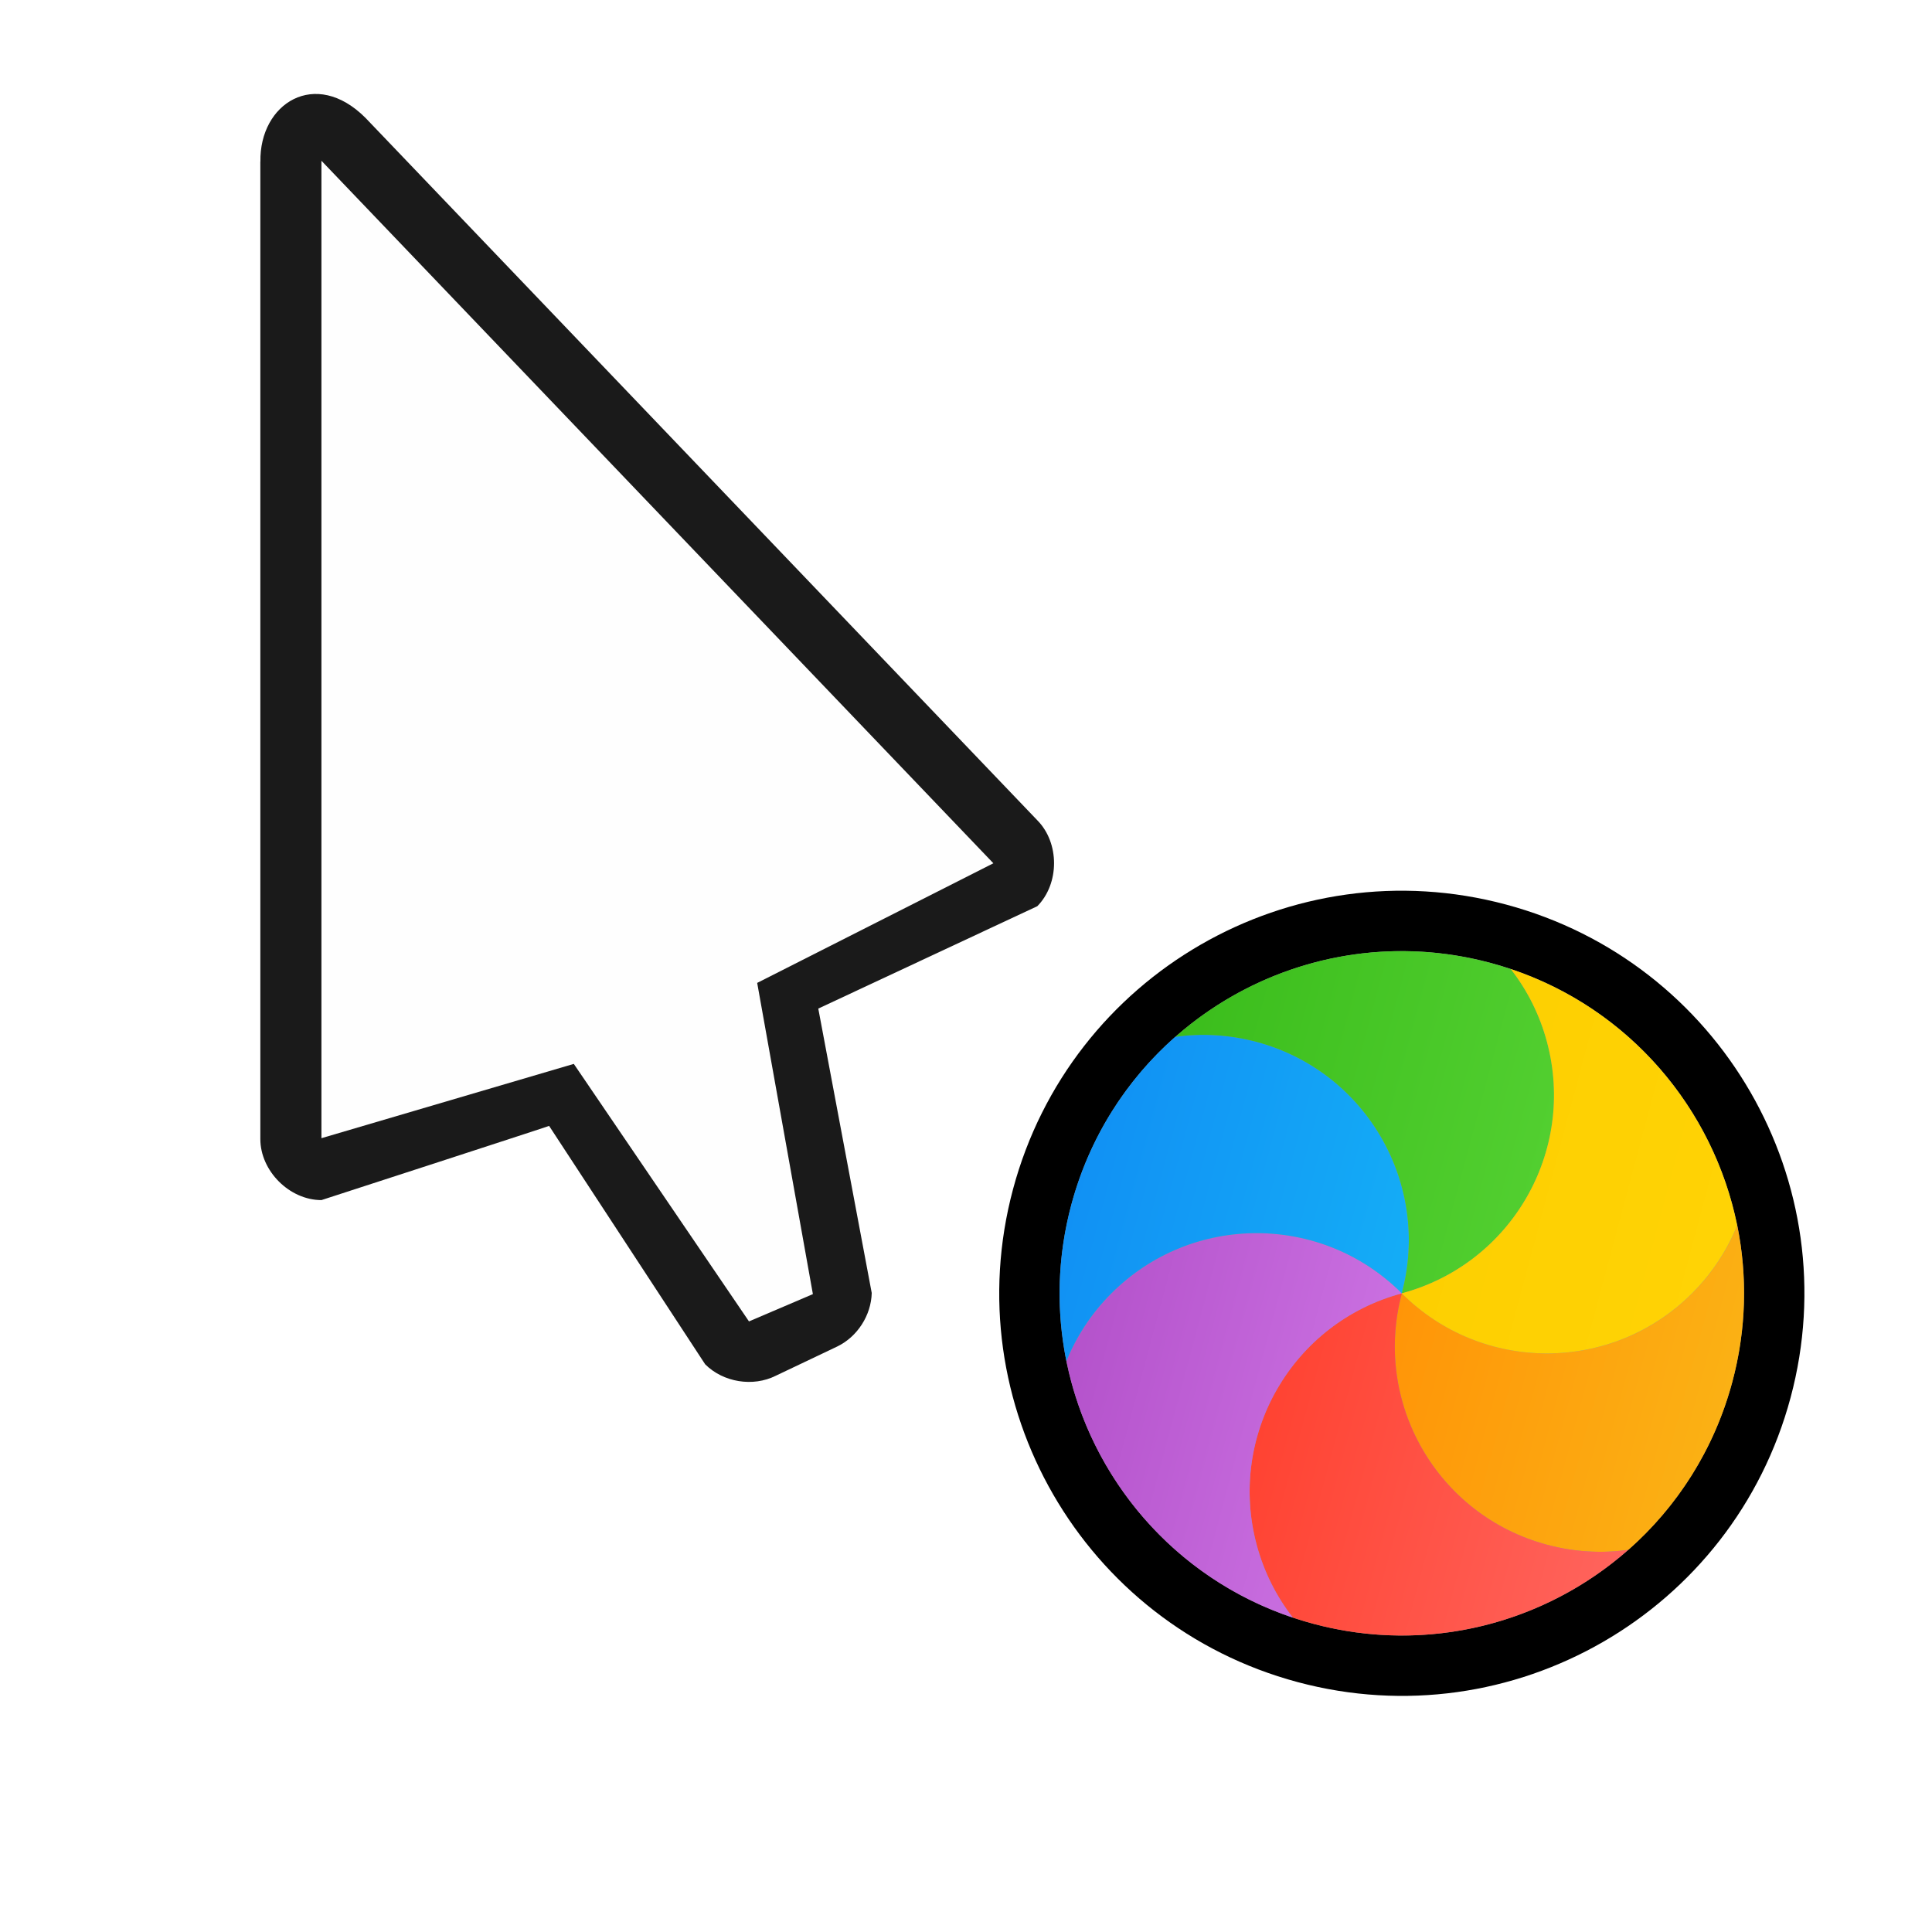
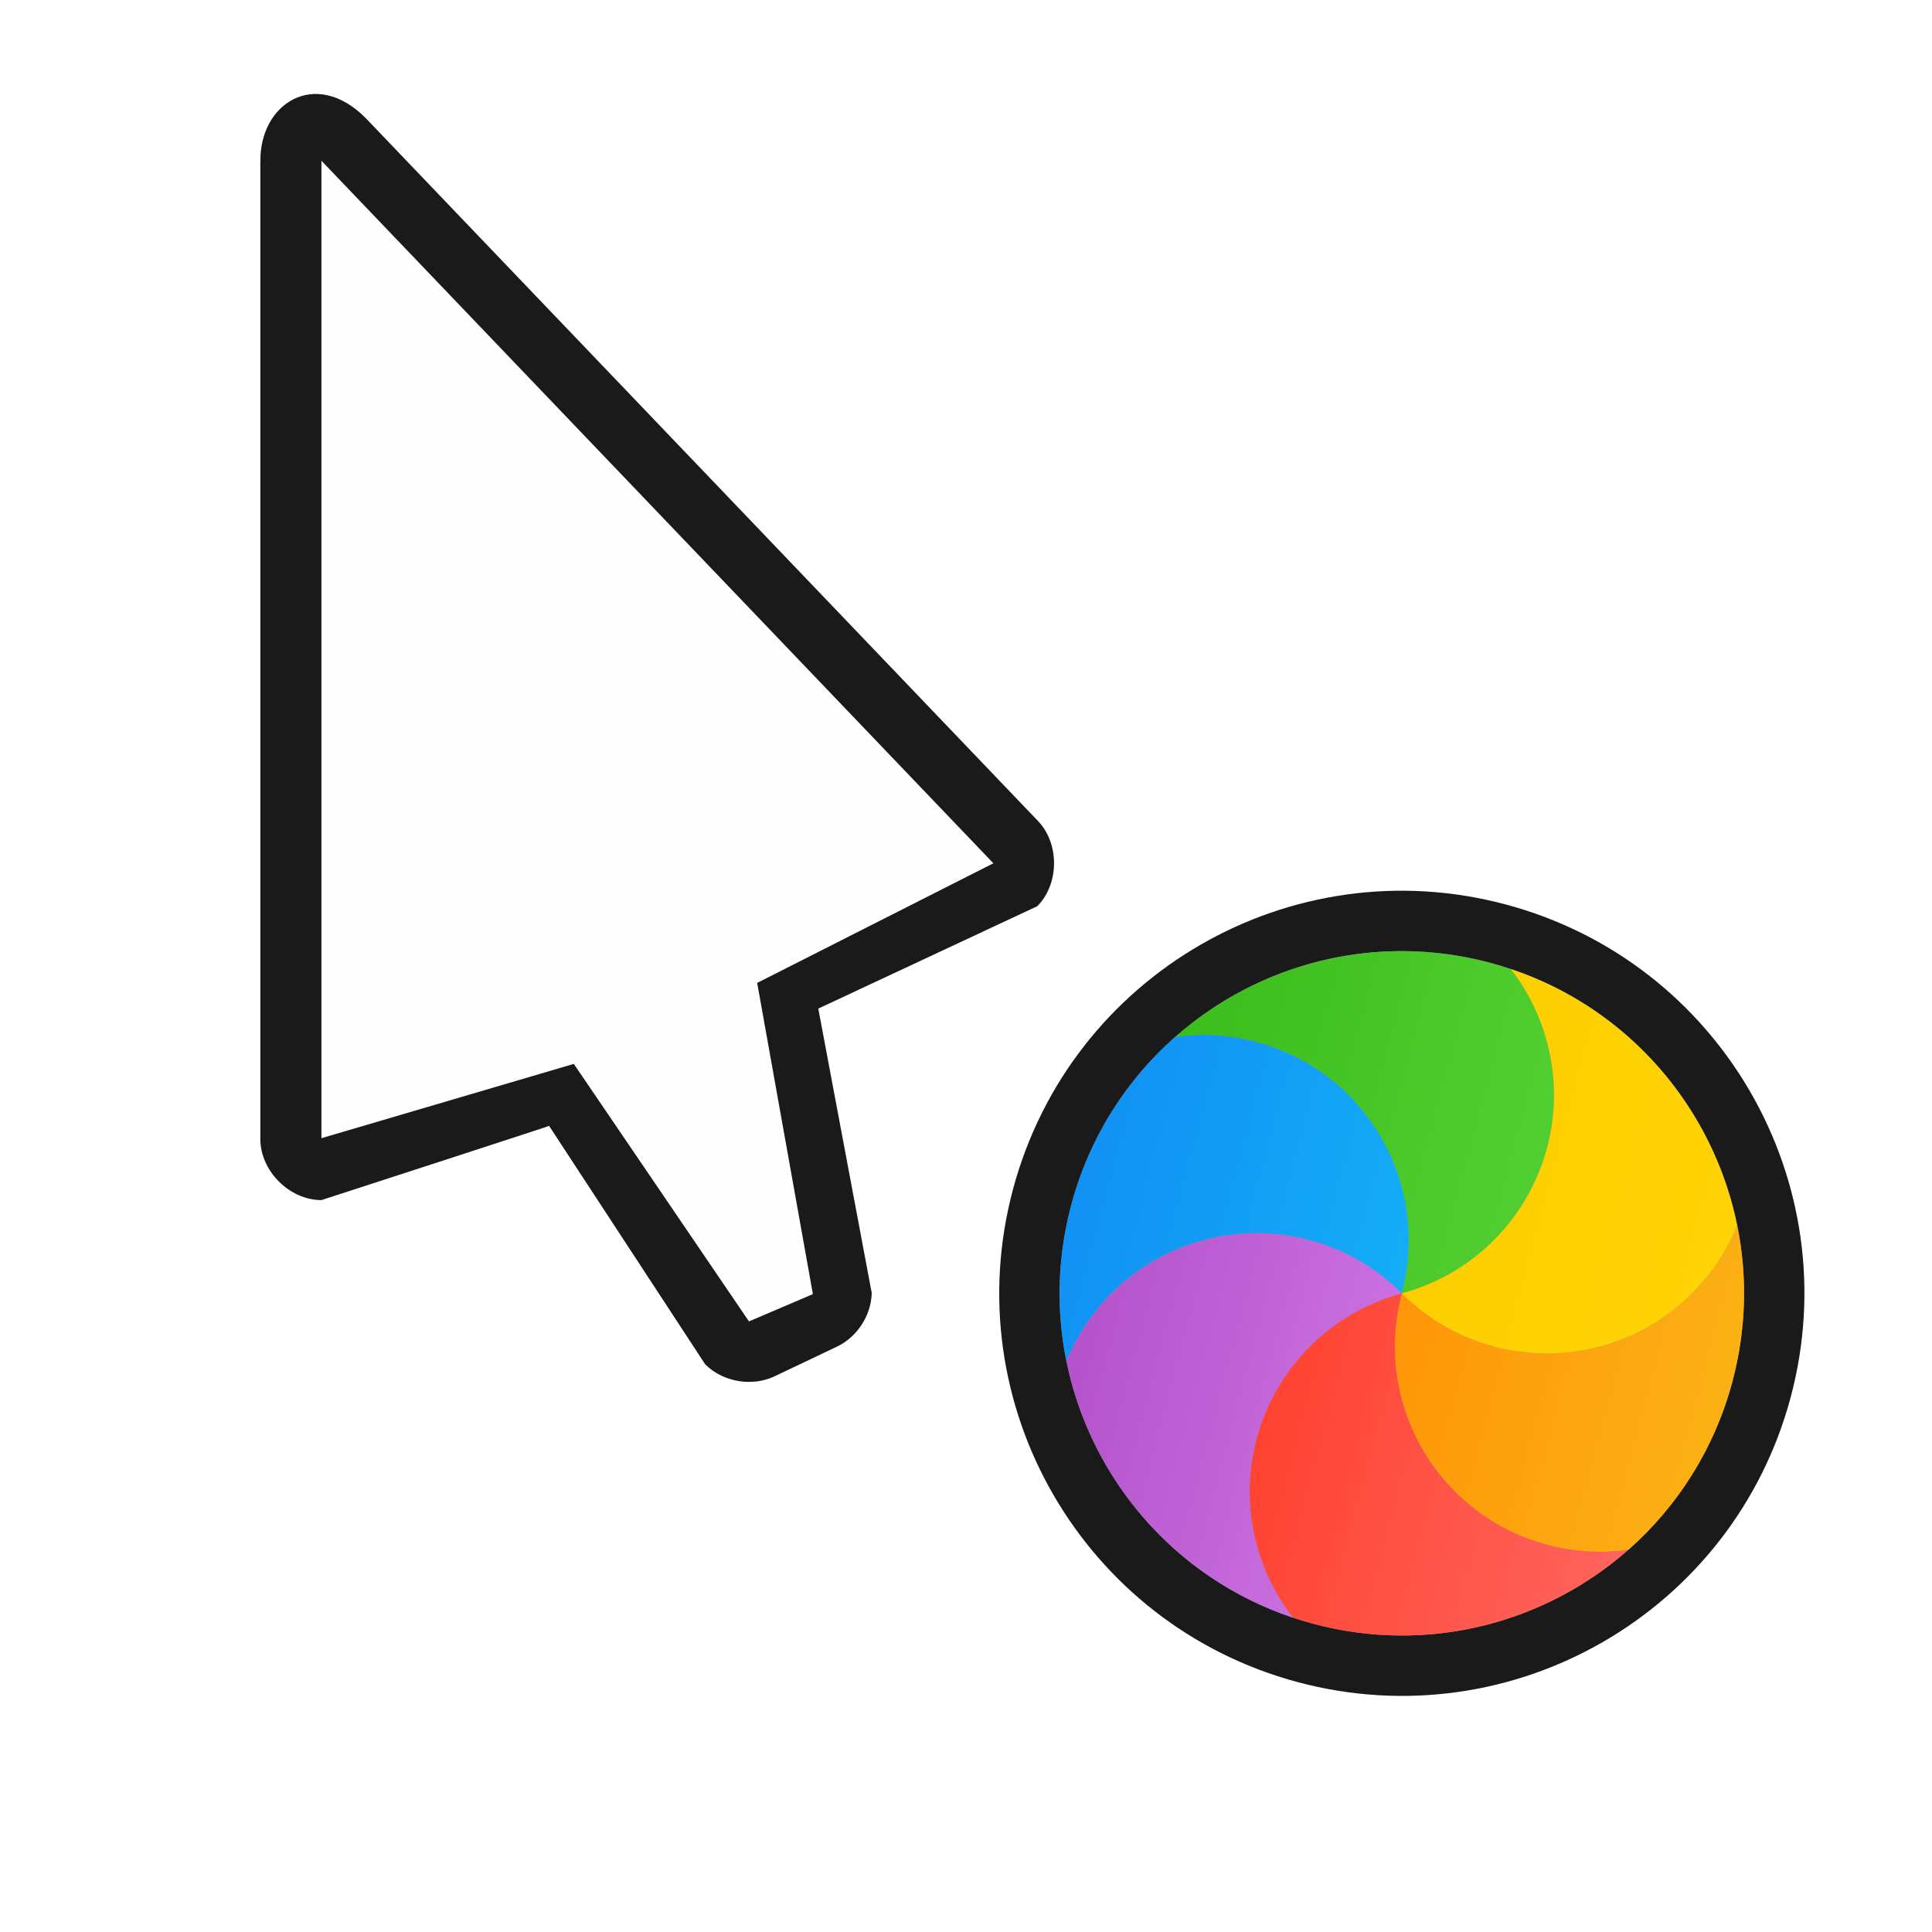
<svg xmlns="http://www.w3.org/2000/svg" height="240" viewBox="0 0 24 24" width="240" version="1.1" id="svg62">
  <defs id="defs66" />
  <linearGradient id="a" gradientTransform="matrix(0.4579123,0,0,0.4380064,8.607332,9.250079)" gradientUnits="userSpaceOnUse" x1="17.871" x2="17.871" y1="7.669" y2="17.893">
    <stop offset="0" stop-color="#fbb114" id="stop2" />
    <stop offset="1" stop-color="#ff9508" id="stop4" />
  </linearGradient>
  <linearGradient id="b" gradientTransform="matrix(0.4206575,0,0,0.4767976,8.607332,9.250079)" gradientUnits="userSpaceOnUse" x1="23.954" x2="23.954" y1="8.61" y2="19.256">
    <stop offset="0" stop-color="#ff645d" id="stop7" />
    <stop offset="1" stop-color="#ff4332" id="stop9" />
  </linearGradient>
  <linearGradient id="c" gradientTransform="matrix(0.4914857,0,0,0.4080861,8.607332,9.250079)" gradientUnits="userSpaceOnUse" x1="20.127" x2="20.127" y1="19.205" y2="29.033">
    <stop offset="0" stop-color="#ca70e1" id="stop12" />
    <stop offset="1" stop-color="#b452cb" id="stop14" />
  </linearGradient>
  <linearGradient id="d" gradientTransform="matrix(0.4579123,0,0,0.4380064,8.607332,9.250079)" gradientUnits="userSpaceOnUse" x1="16.36" x2="16.36" y1="17.893" y2="28.118">
    <stop offset="0" stop-color="#14adf6" id="stop17" />
    <stop offset="1" stop-color="#1191f4" id="stop19" />
  </linearGradient>
  <linearGradient id="e" gradientTransform="matrix(0.4206575,0,0,0.4767976,8.607332,9.250079)" gradientUnits="userSpaceOnUse" x1="13.308" x2="13.308" y1="13.619" y2="24.265">
    <stop offset="0" stop-color="#52cf30" id="stop22" />
    <stop offset="1" stop-color="#3bbd1c" id="stop24" />
  </linearGradient>
  <linearGradient id="f" gradientTransform="matrix(0.4914857,0,0,0.4080861,8.607332,9.250079)" gradientUnits="userSpaceOnUse" x1="11.766" x2="11.766" y1="9.377" y2="19.205">
    <stop offset="0" stop-color="#ffd305" id="stop27" />
    <stop offset="1" stop-color="#fdcf01" id="stop29" />
  </linearGradient>
  <filter id="g" color-interpolation-filters="sRGB" height="1.272" width="1.441" x="-.22" y="-.136">
    <feGaussianBlur stdDeviation=".905" id="feGaussianBlur32" />
  </filter>
  <filter id="h" color-interpolation-filters="sRGB" height="1.336" width="1.336" x="-.168" y="-.168">
    <feGaussianBlur stdDeviation=".7" id="feGaussianBlur35" />
  </filter>
  <path d="m3.234 2.007v12.142c0.0.397.362.759.759.759 0 0 2.946-.956 2.828-.922l1.939 2.962c.224.224.594.284.877.142l.765-.364c.249-.121.42-.387.427-.664l-.664-3.533 2.721-1.272c.277-.281.277-.787 0-1.067l-8.347-8.727c-.622-.622-1.317-.178-1.304.545z" fill="#1a1a1a" stroke-width=".759" id="path38" />
  <path d="m3.993 14.139v-12.142l8.347 8.727-2.934 1.486.692 3.866-.794.339-2.176-3.199z" fill="#fefefe" stroke-width=".759" id="path40" />
  <g fill-rule="evenodd" id="g60" transform="rotate(105,17.414,16.066)">
-     <circle cx="17.414" cy="16.066" fill="#1a1a1afff" r="5" stroke-width="0.455" id="circle42" />
+     <circle cx="17.414" cy="16.066" fill="#1a1a1a" r="5" stroke-width="0.455" id="circle42" />
    <circle cx="17.414" cy="16.066" fill="#959595" r="4.25" stroke-width="0.423" id="circle44" />
    <animateTransform attributeName="transform" type="rotate" from="0 17.414 16.066" to="360 17.414 16.066" additive="sum" begin="0s" dur="0.6s" repeatCount="1" />
    <g stroke-width="0.445" transform="matrix(0.9489808,0,0,0.9489808,1.808314,-0.149646)" id="g58">
      <path d="m 18.921,13.355 c 0.136,0.321 0.211,0.674 0.211,1.045 0,1.484 -1.203,2.687 -2.687,2.687 0.742,-1.285 0.302,-2.929 -0.984,-3.671 -0.321,-0.185 -0.665,-0.297 -1.011,-0.34 0.601,-0.299 1.278,-0.468 1.995,-0.468 0.916,0 1.767,0.275 2.476,0.746 z" fill="url(#a)" id="path46" style="fill:url(#a)" />
      <path d="m 20.915,17.366 c -0.21,0.278 -0.478,0.519 -0.799,0.705 -1.285,0.742 -2.929,0.302 -3.671,-0.984 1.484,0 2.687,-1.203 2.687,-2.687 0,-0.371 -0.075,-0.724 -0.211,-1.045 1.207,0.802 2.002,2.174 2.002,3.732 0,0.094 -0.003,0.187 -0.009,0.279 z" fill="url(#b)" id="path48" style="fill:url(#b)" />
      <path d="m 18.44,21.098 c -0.346,-0.043 -0.69,-0.155 -1.011,-0.34 -1.285,-0.742 -1.726,-2.385 -0.984,-3.671 0.742,1.285 2.385,1.726 3.671,0.984 0.321,-0.185 0.589,-0.427 0.799,-0.705 -0.101,1.638 -1.081,3.037 -2.475,3.732 z" fill="url(#c)" id="path50" style="fill:url(#c)" />
      <path d="m 13.968,20.82 c -0.136,-0.321 -0.211,-0.674 -0.211,-1.045 0,-1.484 1.203,-2.687 2.687,-2.687 -0.742,1.285 -0.302,2.929 0.984,3.671 0.321,0.186 0.665,0.297 1.011,0.34 -0.601,0.299 -1.278,0.468 -1.995,0.468 -0.916,0 -1.767,-0.275 -2.476,-0.746 z" fill="url(#d)" id="path52" style="fill:url(#d)" />
      <path d="m 11.975,16.809 c 0.21,-0.278 0.478,-0.519 0.799,-0.705 1.285,-0.742 2.929,-0.302 3.671,0.984 -1.484,0 -2.687,1.203 -2.687,2.687 0,0.371 0.075,0.724 0.211,1.045 -1.207,-0.802 -2.002,-2.174 -2.002,-3.732 0,-0.094 0.003,-0.187 0.009,-0.279 z" fill="url(#e)" id="path54" style="fill:url(#e)" />
      <path d="m 14.45,13.077 c 0.346,0.043 0.69,0.155 1.011,0.34 1.285,0.742 1.726,2.385 0.984,3.671 -0.742,-1.285 -2.385,-1.726 -3.671,-0.984 -0.321,0.185 -0.589,0.427 -0.799,0.705 0.101,-1.638 1.081,-3.037 2.475,-3.732 z" fill="url(#f)" id="path56" style="fill:url(#f)" />
    </g>
  </g>
</svg>
